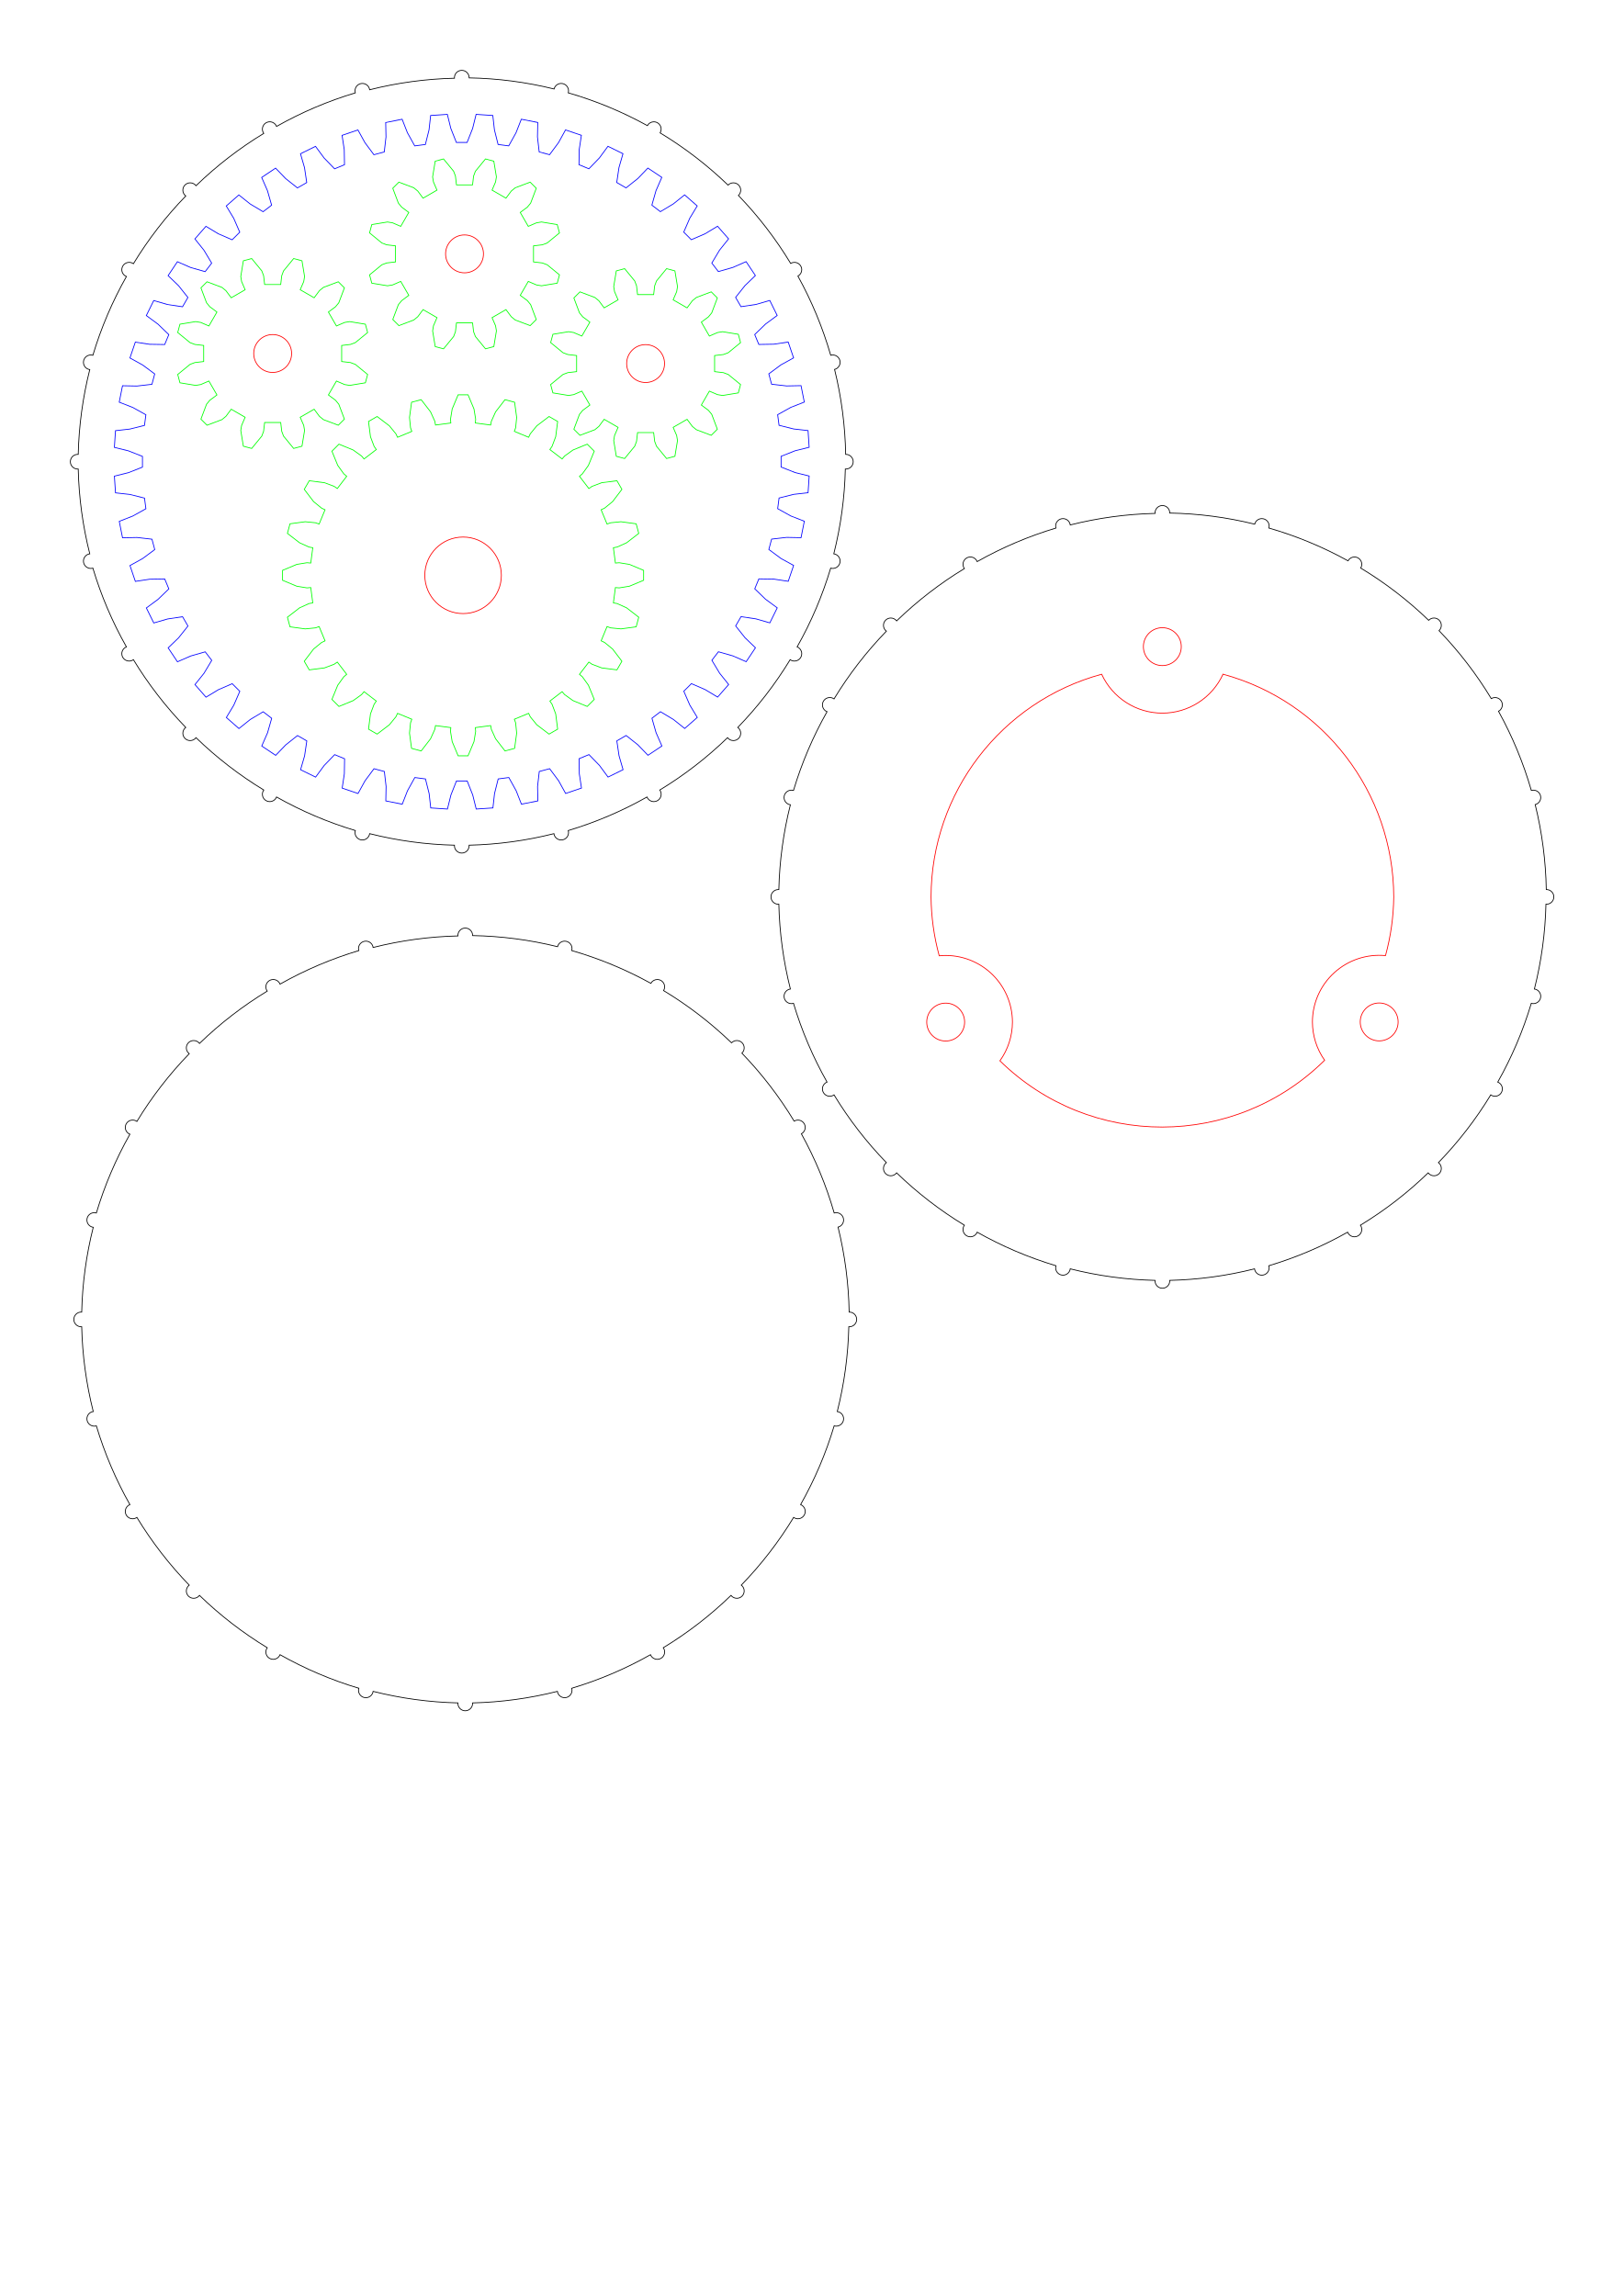
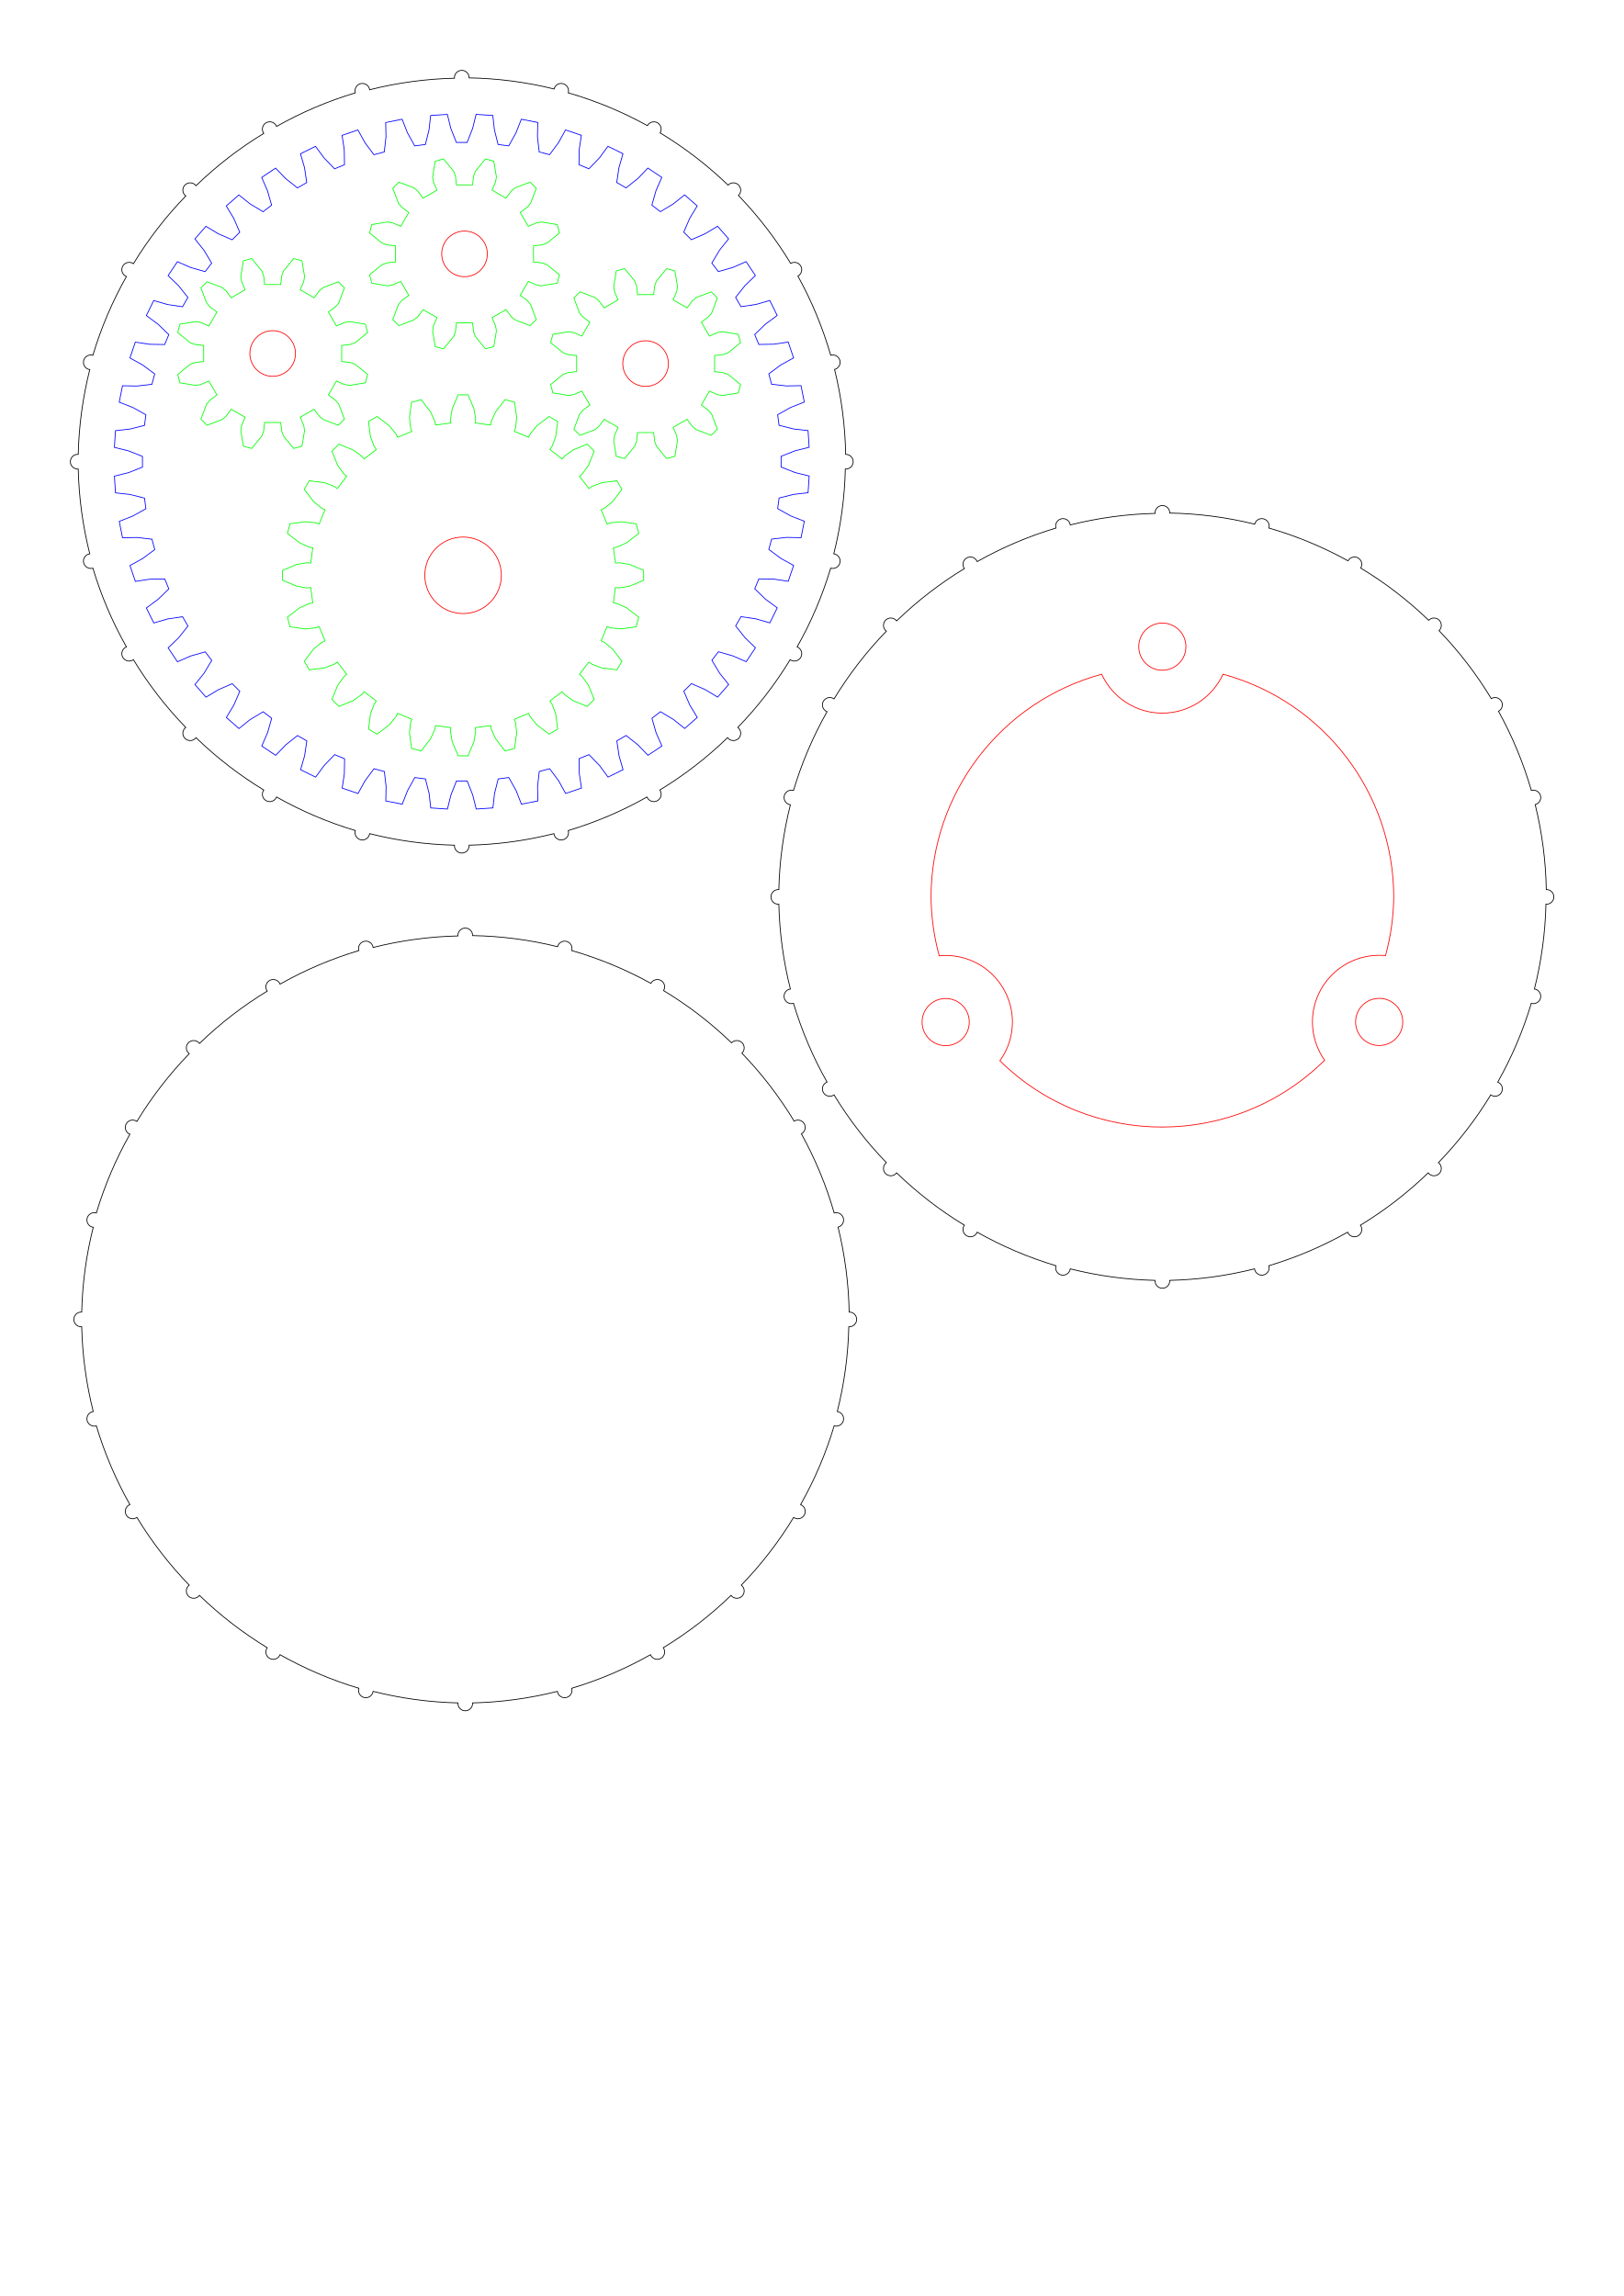
<svg xmlns="http://www.w3.org/2000/svg" viewBox="0 0 793.701 1122.52" width="210mm" height="297mm" version="1.1" id="svg777">
  <defs id="defs4">
    <marker id="DistanceX" orient="auto" refX="0" refY="0" style="overflow:visible">
      <path d="M 3,-3 -3,3 M 0,-5 V 5" style="stroke:#000000;stroke-width:0.5" id="path1" />
    </marker>
    <pattern id="Hatch" patternUnits="userSpaceOnUse" width="8" height="8" x="0" y="0">
      <path d="M8 4 l-4,4" stroke="#000000" stroke-width="0.25" linecap="square" id="path2" />
      <path d="M6 2 l-4,4" stroke="#000000" stroke-width="0.25" linecap="square" id="path3" />
      <path d="M4 0 l-4,4" stroke="#000000" stroke-width="0.25" linecap="square" id="path4" />
    </pattern>
    <symbol id="*Model_Space" />
    <symbol id="*Paper_Space" />
    <symbol id="*Paper_Space0" />
  </defs>
  <g id="g777" style="display:inline;stroke-width:0.378;stroke-dasharray:none">
    <g id="g1" transform="translate(26.91414,81.84018)" style="stroke-width:0.378;stroke-dasharray:none">
      <circle style="display:inline;fill:none;stroke:#ff0000;stroke-width:0.378;stroke-linecap:round;stroke-dasharray:none;stroke-opacity:1" id="path6-3-9" cx="199.453" cy="199.429" r="18.709" />
      <path id="path776" style="fill:none;stroke:#00ff00;stroke-width:0.378;stroke-linecap:round;stroke-dasharray:none;stroke-opacity:1" d="m 275.78,193.283 4.987,0.817 6.931,2.9 v 4.858 l -6.931,2.9 -4.987,0.817 -1.871,-0.15 -0.985,7.484 1.845,0.338 4.605,2.08 5.946,4.595 -1.258,4.693 -7.446,1.007 -5.028,-0.501 -1.768,-0.629 -2.889,6.973 1.695,0.805 3.91,3.2 4.553,5.978 -2.429,4.208 -7.453,-0.955 -4.728,-1.786 -1.544,-1.066 -4.595,5.988 1.429,1.216 2.948,4.104 2.851,6.952 -3.436,3.436 -6.952,-2.851 -4.104,-2.948 -1.216,-1.429 -5.988,4.595 1.066,1.544 1.786,4.728 0.955,7.453 -4.208,2.429 -5.978,-4.553 -3.2,-3.91 -0.805,-1.695 -6.973,2.889 0.629,1.768 0.501,5.028 -1.007,7.446 -4.693,1.258 -4.595,-5.946 -2.08,-4.605 -0.338,-1.845 -7.484,0.985 0.15,1.871 -0.817,4.987 -2.9,6.931 h -4.858 l -2.9,-6.931 -0.817,-4.987 0.15,-1.871 -7.484,-0.985 -0.338,1.845 -2.08,4.605 -4.595,5.946 -4.693,-1.258 -1.007,-7.446 0.501,-5.028 0.629,-1.768 -6.973,-2.889 -0.805,1.695 -3.2,3.91 -5.978,4.553 -4.208,-2.429 0.955,-7.453 1.786,-4.728 1.066,-1.544 -5.988,-4.595 -1.216,1.429 -4.104,2.948 -6.952,2.851 -3.436,-3.436 2.851,-6.952 2.948,-4.104 1.429,-1.216 -4.595,-5.988 -1.544,1.066 -4.728,1.786 -7.453,0.955 -2.429,-4.208 4.553,-5.978 3.91,-3.2 1.695,-0.805 -2.889,-6.973 -1.768,0.629 -5.028,0.501 -7.446,-1.007 -1.258,-4.693 5.946,-4.595 4.605,-2.08 1.845,-0.338 -0.985,-7.484 -1.871,0.15 -4.987,-0.817 -6.931,-2.9 v -4.858 l 6.931,-2.9 4.987,-0.817 1.871,0.15 0.985,-7.484 -1.845,-0.338 -4.605,-2.08 -5.946,-4.595 1.258,-4.693 7.446,-1.007 5.028,0.501 1.768,0.629 2.889,-6.973 -1.695,-0.805 -3.91,-3.2 -4.553,-5.978 2.429,-4.208 7.453,0.955 4.728,1.786 1.544,1.066 4.595,-5.988 -1.429,-1.216 -2.948,-4.104 -2.851,-6.952 3.436,-3.436 6.952,2.851 4.104,2.948 1.216,1.429 5.988,-4.595 -1.066,-1.544 -1.786,-4.728 -0.955,-7.453 4.208,-2.429 5.978,4.553 3.2,3.91 0.805,1.695 6.973,-2.889 -0.629,-1.768 -0.501,-5.028 1.007,-7.446 4.693,-1.258 4.595,5.946 2.08,4.605 0.338,1.845 7.484,-0.985 -0.15,-1.871 0.817,-4.987 2.9,-6.931 h 4.858 l 2.9,6.931 0.817,4.987 -0.15,1.871 7.484,0.985 0.338,-1.845 2.08,-4.605 4.595,-5.946 4.693,1.258 1.007,7.446 -0.501,5.028 -0.629,1.768 6.973,2.889 0.805,-1.695 3.2,-3.91 5.978,-4.553 4.208,2.429 -0.955,7.453 -1.786,4.728 -1.066,1.544 5.988,4.595 1.216,-1.429 4.104,-2.948 6.952,-2.851 3.436,3.436 -2.851,6.952 -2.948,4.104 -1.429,1.216 4.595,5.988 1.544,-1.066 4.728,-1.786 7.453,-0.955 2.429,4.208 -4.553,5.978 -3.91,3.2 -1.695,0.805 2.889,6.973 1.768,-0.629 5.028,-0.501 7.446,1.007 1.258,4.693 -5.946,4.595 -4.605,2.08 -1.845,0.338 0.985,7.484 z" />
    </g>
    <g id="g2" transform="translate(-6.114682,594.5476)" style="display:inline;stroke-width:0.378;stroke-dasharray:none">
      <path id="path6-6-7-3" style="display:inline;fill:none;stroke:#000000;stroke-width:0.378;stroke-linecap:round;stroke-dasharray:none;stroke-opacity:1" d="m 357.523,-125.811 a 3.591,3.591 0 0 0 -3.59,3.59 3.591,3.591 0 0 0 0.018,0.256 187.744,187.744 0 0 0 -41.465,5.641 3.591,3.591 0 0 0 -3.555,-3.09 3.591,3.591 0 0 0 -3.59,3.59 3.591,3.591 0 0 0 0.148,1.021 187.744,187.744 0 0 0 -38.508,16.4 3.591,3.591 0 0 0 -3.332,-2.256 3.591,3.591 0 0 0 -3.59,3.59 3.591,3.591 0 0 0 0.672,2.078 187.744,187.744 0 0 0 -33.111,25.58 3.591,3.591 0 0 0 -2.854,-1.412 3.591,3.591 0 0 0 -3.59,3.59 3.591,3.591 0 0 0 1.418,2.85 187.744,187.744 0 0 0 -25.582,33.109 3.591,3.591 0 0 0 -2.082,-0.666 3.591,3.591 0 0 0 -3.59,3.59 3.591,3.591 0 0 0 2.258,3.326 187.744,187.744 0 0 0 -16.402,38.514 3.591,3.591 0 0 0 -1.021,-0.148 3.591,3.591 0 0 0 -3.59,3.59 3.591,3.591 0 0 0 3.09,3.555 187.744,187.744 0 0 0 -5.641,41.457 3.591,3.591 0 0 0 -0.256,-0.01 3.591,3.591 0 0 0 -3.59,3.59 3.591,3.591 0 0 0 3.59,3.59 3.591,3.591 0 0 0 0.256,-0.018 187.744,187.744 0 0 0 5.641,41.465 3.591,3.591 0 0 0 -3.09,3.555 3.591,3.591 0 0 0 3.59,3.59 3.591,3.591 0 0 0 1.021,-0.148 187.744,187.744 0 0 0 16.402,38.512 3.591,3.591 0 0 0 -2.258,3.326 3.591,3.591 0 0 0 3.59,3.592 3.591,3.591 0 0 0 2.078,-0.672 187.744,187.744 0 0 0 25.586,33.115 3.591,3.591 0 0 0 -1.418,2.848 3.591,3.591 0 0 0 3.59,3.592 3.591,3.591 0 0 0 2.85,-1.42 187.744,187.744 0 0 0 33.117,25.586 3.591,3.591 0 0 0 -0.674,2.08 3.591,3.591 0 0 0 3.59,3.59 3.591,3.591 0 0 0 3.326,-2.26 187.744,187.744 0 0 0 38.514,16.404 3.591,3.591 0 0 0 -0.148,1.02 3.591,3.591 0 0 0 3.59,3.592 3.591,3.591 0 0 0 3.555,-3.09 187.744,187.744 0 0 0 41.465,5.641 3.591,3.591 0 0 0 -0.018,0.256 3.591,3.591 0 0 0 3.59,3.59 3.591,3.591 0 0 0 3.59,-3.59 3.591,3.591 0 0 0 -0.01,-0.256 187.744,187.744 0 0 0 41.457,-5.641 3.591,3.591 0 0 0 3.555,3.09 3.591,3.591 0 0 0 3.59,-3.592 3.591,3.591 0 0 0 -0.148,-1.02 187.744,187.744 0 0 0 38.514,-16.404 3.591,3.591 0 0 0 3.326,2.26 3.591,3.591 0 0 0 3.59,-3.59 3.591,3.591 0 0 0 -0.666,-2.082 187.744,187.744 0 0 0 33.109,-25.584 3.591,3.591 0 0 0 2.85,1.42 3.591,3.591 0 0 0 3.59,-3.592 3.591,3.591 0 0 0 -1.414,-2.854 187.744,187.744 0 0 0 25.582,-33.109 3.591,3.591 0 0 0 2.078,0.672 3.591,3.591 0 0 0 3.59,-3.592 3.591,3.591 0 0 0 -2.256,-3.332 187.744,187.744 0 0 0 16.4,-38.506 3.591,3.591 0 0 0 1.021,0.148 3.591,3.591 0 0 0 3.59,-3.59 3.591,3.591 0 0 0 -3.09,-3.557 187.744,187.744 0 0 0 5.641,-41.463 3.591,3.591 0 0 0 0.256,0.018 3.591,3.591 0 0 0 3.59,-3.59 3.591,3.591 0 0 0 -3.59,-3.59 3.591,3.591 0 0 0 -0.088,0.006 187.744,187.744 0 0 0 -5.426,-41.535 3.591,3.591 0 0 0 2.707,-3.473 3.591,3.591 0 0 0 -3.59,-3.59 3.591,3.591 0 0 0 -1.006,0.143 187.744,187.744 0 0 0 -16.029,-38.691 3.591,3.591 0 0 0 1.869,-3.143 3.591,3.591 0 0 0 -3.59,-3.59 3.591,3.591 0 0 0 -1.832,0.51 187.744,187.744 0 0 0 -25.533,-33.207 3.591,3.591 0 0 0 1.119,-2.596 3.591,3.591 0 0 0 -3.59,-3.59 3.591,3.591 0 0 0 -2.596,1.119 187.744,187.744 0 0 0 -33.207,-25.533 3.591,3.591 0 0 0 0.51,-1.832 3.591,3.591 0 0 0 -3.59,-3.59 3.591,3.591 0 0 0 -3.143,1.869 187.744,187.744 0 0 0 -38.691,-16.029 3.591,3.591 0 0 0 0.143,-1.006 3.591,3.591 0 0 0 -3.59,-3.59 3.591,3.591 0 0 0 -3.475,2.709 187.744,187.744 0 0 0 -41.533,-5.428 3.591,3.591 0 0 0 0.006,-0.088 3.591,3.591 0 0 0 -3.59,-3.59 z" transform="translate(-123.9798,-15.00426)" />
    </g>
    <g id="g584" style="display:inline;stroke-width:0.378;stroke-dasharray:none" transform="translate(26.25193,26.25201)">
      <g id="g779" style="display:inline;stroke-width:0.378;stroke-dasharray:none" transform="translate(13.49638,-114.1055)">
        <path id="path485" style="fill:none;stroke:#00ff00;stroke-width:0.378;stroke-linecap:round;stroke-dasharray:none;stroke-opacity:1" d="m 139.954,270.934 -1.091,4.072 -7.682,1.266 -2.493,-0.415 -3.978,-1.718 -3.93,6.806 3.477,2.587 1.605,1.95 2.745,7.286 -2.981,2.981 -7.286,-2.745 -1.95,-1.605 -2.587,-3.477 -6.806,3.93 1.718,3.978 0.416,2.493 -1.266,7.682 -4.071,1.091 -4.937,-6.02 -0.888,-2.366 -0.5,-4.304 h -7.86 l -0.501,4.304 -0.887,2.366 -4.937,6.02 -4.071,-1.091 -1.267,-7.682 0.416,-2.493 1.718,-3.978 -6.806,-3.93 -2.587,3.477 -1.951,1.605 -7.286,2.745 -2.981,-2.981 2.746,-7.286 1.605,-1.95 3.477,-2.587 -3.93,-6.806 -3.978,1.718 -2.492,0.415 -7.682,-1.266 -1.091,-4.072 6.02,-4.936 2.366,-0.888 4.304,-0.501 v -7.859 l -4.304,-0.501 -2.366,-0.888 -6.02,-4.936 1.091,-4.072 7.682,-1.266 2.492,0.416 3.978,1.718 3.93,-6.806 -3.477,-2.587 -1.605,-1.95 -2.746,-7.286 2.981,-2.981 7.286,2.745 1.951,1.605 2.587,3.477 6.806,-3.93 -1.718,-3.978 -0.416,-2.493 1.267,-7.682 4.071,-1.091 4.937,6.02 0.887,2.366 0.501,4.304 h 7.86 l 0.5,-4.304 0.888,-2.366 4.937,-6.02 4.071,1.091 1.266,7.682 -0.416,2.493 -1.718,3.978 6.806,3.93 2.587,-3.477 1.95,-1.605 7.286,-2.745 2.981,2.981 -2.745,7.286 -1.605,1.95 -3.477,2.587 3.93,6.806 3.978,-1.718 2.493,-0.416 7.682,1.266 1.091,4.072 -6.02,4.936 -2.366,0.888 -4.304,0.501 v 7.859 l 4.304,0.501 2.366,0.888 z" />
-         <circle style="display:inline;fill:none;stroke:#ff0000;stroke-width:0.378;stroke-linecap:round;stroke-dasharray:none;stroke-opacity:1" id="path6-3-0" cx="121.406" cy="96.236" r="9.26" transform="translate(-27.86646,164.4441)" />
+         <circle style="display:inline;fill:none;stroke:#ff0000;stroke-width:0.378;stroke-linecap:round;stroke-dasharray:none;stroke-opacity:1" id="path6-3-0" cx="93.539" cy="260.68" r="11.15" />
      </g>
      <g id="g778" style="display:inline;stroke-width:0.378;stroke-dasharray:none" transform="translate(-16.11441,-109.1138)">
        <path id="path581" style="fill:none;stroke:#00ff00;stroke-width:0.378;stroke-linecap:round;stroke-dasharray:none;stroke-opacity:1" d="m 270.298,245.442 3.979,1.718 3.93,-6.806 -3.477,-2.586 -1.606,-1.951 -2.744,-7.286 2.981,-2.98 7.285,2.745 1.952,1.605 2.586,3.477 6.806,-3.93 -1.718,-3.978 -0.414,-2.493 1.265,-7.681 4.071,-1.091 4.938,6.02 0.886,2.367 0.501,4.304 h 7.86 l 0.502,-4.305 0.886,-2.365 4.937,-6.021 4.072,1.091 1.266,7.683 -0.415,2.492 -1.718,3.979 6.807,3.93 2.585,-3.477 1.951,-1.606 7.286,-2.744 2.981,2.981 -2.745,7.285 -1.605,1.952 -3.477,2.586 3.929,6.806 3.978,-1.718 2.493,-0.414 7.681,1.265 1.092,4.071 -6.02,4.938 -2.367,0.886 -4.304,0.501 v 7.859 l 4.305,0.502 2.365,0.887 6.021,4.937 -1.091,4.072 -7.683,1.265 -2.491,-0.415 -3.979,-1.718 -3.93,6.806 3.477,2.586 1.606,1.951 2.745,7.286 -2.981,2.98 -7.285,-2.745 -1.952,-1.605 -2.586,-3.477 -6.806,3.93 1.718,3.978 0.414,2.493 -1.265,7.681 -4.071,1.091 -4.938,-6.019 -0.886,-2.367 -0.501,-4.304 h -7.86 l -0.502,4.305 -0.886,2.365 -4.937,6.021 -4.072,-1.091 -1.265,-7.683 0.415,-2.492 1.718,-3.979 -6.806,-3.93 -2.586,3.477 -1.951,1.606 -7.286,2.744 -2.98,-2.981 2.745,-7.285 1.605,-1.952 3.477,-2.586 -3.93,-6.806 -3.978,1.718 -2.493,0.414 -7.681,-1.265 -1.091,-4.071 6.02,-4.938 2.367,-0.886 4.304,-0.501 v -7.859 l -4.305,-0.502 -2.365,-0.887 -6.021,-4.937 1.091,-4.072 7.683,-1.265 z" />
-         <circle style="display:inline;fill:none;stroke:#ff0000;stroke-width:0.378;stroke-linecap:round;stroke-dasharray:none;stroke-opacity:1" id="path6-3-90" cx="303.701" cy="101.157" r="9.26" transform="translate(1.744335,159.4524)" />
+         <circle style="display:inline;fill:none;stroke:#ff0000;stroke-width:0.378;stroke-linecap:round;stroke-dasharray:none;stroke-opacity:1" id="path6-3-90" cx="305.446" cy="260.609" r="11.15" />
      </g>
      <g id="g780" style="display:inline;stroke-width:0.378;stroke-dasharray:none" transform="translate(1.372546,20.74032)">
        <path id="path389" style="fill:none;stroke:#00ff00;stroke-width:0.378;stroke-linecap:round;stroke-dasharray:none;stroke-opacity:1" d="m 215.034,114.773 -1.265,7.683 -4.072,1.091 -4.937,-6.021 -0.887,-2.365 -0.502,-4.305 h -7.859 l -0.501,4.304 -0.886,2.367 -4.938,6.02 -4.071,-1.091 -1.265,-7.681 0.414,-2.493 1.718,-3.978 -6.806,-3.93 -2.586,3.477 -1.952,1.605 -7.285,2.745 -2.981,-2.98 2.744,-7.286 1.606,-1.951 3.477,-2.586 -3.93,-6.807 -3.979,1.718 -2.492,0.415 -7.683,-1.266 -1.091,-4.071 6.021,-4.937 2.365,-0.887 4.305,-0.502 v -7.859 l -4.304,-0.501 -2.367,-0.887 -6.02,-4.938 1.091,-4.071 7.681,-1.265 2.493,0.414 3.978,1.718 3.93,-6.806 -3.477,-2.586 -1.605,-1.952 -2.745,-7.285 2.98,-2.98 7.286,2.744 1.951,1.606 2.586,3.477 6.806,-3.929 -1.718,-3.979 -0.415,-2.492 1.265,-7.683 4.072,-1.091 4.937,6.021 0.887,2.365 0.502,4.305 h 7.859 l 0.501,-4.304 0.886,-2.367 4.938,-6.019 4.071,1.091 1.265,7.681 -0.414,2.493 -1.718,3.978 6.806,3.93 2.586,-3.477 1.952,-1.605 7.285,-2.745 2.981,2.98 -2.744,7.286 -1.606,1.951 -3.477,2.586 3.93,6.806 3.979,-1.718 2.492,-0.414 7.683,1.265 1.091,4.072 -6.021,4.937 -2.365,0.887 -4.305,0.502 v 7.859 l 4.304,0.501 2.367,0.886 6.02,4.938 -1.091,4.071 -7.681,1.266 -2.493,-0.415 -3.978,-1.718 -3.93,6.807 3.477,2.585 1.605,1.952 2.745,7.285 -2.98,2.981 -7.286,-2.744 -1.951,-1.606 -2.586,-3.477 -6.806,3.93 1.718,3.979 z" />
-         <circle style="display:inline;fill:none;stroke:#ff0000;stroke-width:0.378;stroke-linecap:round;stroke-dasharray:none;stroke-opacity:1" id="path6-3-8" cx="215.189" cy="47.532" r="9.26" transform="translate(-15.74262,29.59826)" />
+         <circle style="display:inline;fill:none;stroke:#ff0000;stroke-width:0.378;stroke-linecap:round;stroke-dasharray:none;stroke-opacity:1" id="path6-3-8" cx="199.446" cy="77.13" r="11.15" />
      </g>
    </g>
    <g id="g293" style="display:inline;stroke-width:0.378;stroke-dasharray:none" transform="translate(26.25193,26.25201)">
      <path id="path292" style="display:inline;fill:none;stroke:#0000ff;stroke-width:0.378;stroke-linecap:round;stroke-dasharray:none;stroke-opacity:1" d="m 352.066,256.885 -7.372,-0.12 -2.007,4.849 5.301,5.125 5.692,4.191 -3.621,7.341 -6.791,-1.96 -7.294,-1.081 -2.622,4.546 4.586,5.773 5.096,4.898 -4.548,6.806 -6.477,-2.83 -7.09,-2.024 -3.194,4.165 3.794,6.323 4.413,5.521 -5.398,6.154 -6.052,-3.651 -6.765,-2.932 -3.71,3.711 2.936,6.764 3.655,6.05 -6.155,5.397 -5.524,-4.41 -6.324,-3.79 -4.163,3.196 2.028,7.088 2.834,6.476 -6.806,4.547 -4.901,-5.093 -5.776,-4.583 -4.544,2.625 1.085,7.293 1.964,6.79 -7.342,3.619 -4.194,-5.689 -5.128,-5.298 -4.848,2.01 0.124,7.372 1.061,6.988 -7.751,2.631 -3.416,-6.189 -4.393,-5.921 -5.069,1.359 -0.839,7.326 0.14,7.067 -8.028,1.596 -2.579,-6.581 -3.582,-6.445 -5.203,0.687 -1.788,7.153 -0.784,7.024 -8.168,0.535 -1.698,-6.861 -2.71,-6.857 -5.248,10e-4 -2.706,6.859 -1.694,6.862 -8.168,-0.536 -0.788,-7.024 -1.792,-7.152 -5.203,-0.684 -3.578,6.447 -2.575,6.582 -8.028,-1.597 0.136,-7.067 -0.843,-7.325 -5.07,-1.357 -4.389,5.924 -3.413,6.19 -7.751,-2.631 1.057,-6.989 0.12,-7.372 -4.849,-2.007 -5.125,5.3 -4.191,5.692 -7.341,-3.621 1.96,-6.791 1.081,-7.293 -4.546,-2.623 -5.773,4.586 -4.898,5.096 -6.806,-4.548 2.83,-6.477 2.024,-7.09 -4.165,-3.194 -6.322,3.794 -5.522,4.413 -6.153,-5.398 3.651,-6.052 2.932,-6.765 -3.712,-3.71 -6.763,2.936 -6.051,3.655 -5.396,-6.155 4.41,-5.524 3.79,-6.324 -3.196,-4.163 -7.089,2.028 -6.475,2.834 -4.547,-6.806 5.093,-4.901 4.583,-5.776 -2.626,-4.544 -7.292,1.085 -6.79,1.964 -3.62,-7.342 5.689,-4.194 5.298,-5.128 -2.01,-4.848 -7.372,0.124 -6.988,1.061 -2.63,-7.751 6.188,-3.416 5.922,-4.393 -1.36,-5.069 -7.325,-0.839 -7.067,0.14 -1.596,-8.028 6.581,-2.579 6.444,-3.582 -0.686,-5.203 -7.153,-1.788 -7.025,-0.784 -0.535,-8.168 6.862,-1.698 6.856,-2.71 -10e-4,-5.248 -6.858,-2.706 -6.863,-1.694 0.536,-8.168 7.025,-0.788 7.152,-1.792 0.683,-5.203 -6.446,-3.578 -6.583,-2.575 1.598,-8.028 7.067,0.136 7.324,-0.843 1.357,-5.07 -5.924,-4.389 -6.19,-3.412 2.632,-7.751 6.989,1.057 7.372,0.12 2.007,-4.849 -5.301,-5.125 -5.692,-4.191 3.621,-7.341 6.791,1.96 7.294,1.081 2.622,-4.546 -4.586,-5.773 -5.096,-4.898 4.548,-6.806 6.477,2.83 7.09,2.024 3.194,-4.165 -3.794,-6.322 -4.413,-5.521 5.398,-6.154 6.052,3.651 6.765,2.932 3.71,-3.712 -2.936,-6.763 -3.655,-6.05 6.155,-5.397 5.524,4.41 6.324,3.79 4.163,-3.196 -2.028,-7.089 -2.834,-6.475 6.806,-4.547 4.901,5.093 5.776,4.583 4.544,-2.625 -1.085,-7.293 -1.964,-6.79 7.342,-3.62 4.194,5.69 5.128,5.297 4.848,-2.009 -0.124,-7.372 -1.061,-6.989 7.751,-2.63 3.416,6.188 4.393,5.922 5.069,-1.36 0.839,-7.325 -0.14,-7.067 8.028,-1.596 2.579,6.581 3.582,6.444 5.203,-0.686 1.788,-7.153 0.784,-7.025 8.168,-0.534 1.698,6.861 2.71,6.857 5.248,-0.002 2.706,-6.858 1.694,-6.862 8.168,0.536 0.788,7.024 1.792,7.152 5.203,0.683 3.578,-6.446 2.575,-6.583 8.028,1.598 -0.136,7.067 0.843,7.325 5.07,1.357 4.389,-5.925 3.412,-6.19 7.751,2.632 -1.057,6.989 -0.12,7.372 4.849,2.007 5.125,-5.301 4.191,-5.691 7.341,3.621 -1.96,6.791 -1.081,7.293 4.546,2.623 5.773,-4.587 4.898,-5.096 6.806,4.549 -2.83,6.477 -2.024,7.09 4.165,3.193 6.322,-3.794 5.522,-4.413 6.153,5.398 -3.651,6.052 -2.932,6.765 3.712,3.71 6.763,-2.936 6.051,-3.654 5.396,6.154 -4.41,5.524 -3.79,6.325 3.196,4.163 7.089,-2.028 6.476,-2.834 4.546,6.806 -5.093,4.901 -4.583,5.776 2.626,4.544 7.292,-1.085 6.79,-1.964 3.62,7.342 -5.689,4.194 -5.298,5.128 2.01,4.848 7.372,-0.124 6.988,-1.061 2.63,7.751 -6.188,3.416 -5.922,4.393 1.36,5.069 7.325,0.839 7.067,-0.14 1.596,8.028 -6.581,2.579 -6.444,3.582 0.686,5.203 7.153,1.788 7.025,0.784 0.535,8.168 -6.862,1.698 -6.856,2.71 10e-4,5.248 6.858,2.706 6.863,1.694 -0.536,8.168 -7.025,0.788 -7.152,1.792 -0.683,5.203 6.446,3.578 6.583,2.575 -1.598,8.028 -7.067,-0.136 -7.324,0.843 -1.357,5.07 5.924,4.389 6.19,3.413 -2.632,7.751 z" />
      <path id="path6-6" style="display:inline;fill:none;stroke:#000000;stroke-width:0.378;stroke-linecap:round;stroke-dasharray:none;stroke-opacity:1" d="m 213.846,-42.196 a 3.591,3.591 0 0 0 -3.59,3.59 3.591,3.591 0 0 0 0.018,0.256 187.744,187.744 0 0 0 -41.465,5.641 3.591,3.591 0 0 0 -3.555,-3.09 3.591,3.591 0 0 0 -3.59,3.59 3.591,3.591 0 0 0 0.148,1.021 187.744,187.744 0 0 0 -38.508,16.4 3.591,3.591 0 0 0 -3.332,-2.256 3.591,3.591 0 0 0 -3.59,3.59 3.591,3.591 0 0 0 0.672,2.078 187.744,187.744 0 0 0 -33.111,25.58 3.591,3.591 0 0 0 -2.854,-1.412 3.591,3.591 0 0 0 -3.59,3.59 3.591,3.591 0 0 0 1.418,2.85 187.744,187.744 0 0 0 -25.582,33.109 3.591,3.591 0 0 0 -2.082,-0.666 3.591,3.591 0 0 0 -3.59,3.59 3.591,3.591 0 0 0 2.258,3.326 187.744,187.744 0 0 0 -16.402,38.514 3.591,3.591 0 0 0 -1.021,-0.148 3.591,3.591 0 0 0 -3.59,3.59 3.591,3.591 0 0 0 3.09,3.555 187.744,187.744 0 0 0 -5.641,41.457 3.591,3.591 0 0 0 -0.256,-0.01 3.591,3.591 0 0 0 -3.59,3.59 3.591,3.591 0 0 0 3.59,3.59 3.591,3.591 0 0 0 0.256,-0.018 187.744,187.744 0 0 0 5.641,41.465 3.591,3.591 0 0 0 -3.09,3.555 3.591,3.591 0 0 0 3.59,3.59 3.591,3.591 0 0 0 1.021,-0.148 187.744,187.744 0 0 0 16.402,38.512 3.591,3.591 0 0 0 -2.258,3.326 3.591,3.591 0 0 0 3.59,3.592 3.591,3.591 0 0 0 2.078,-0.672 187.744,187.744 0 0 0 25.586,33.115 3.591,3.591 0 0 0 -1.418,2.848 3.591,3.591 0 0 0 3.59,3.592 3.591,3.591 0 0 0 2.85,-1.42 187.744,187.744 0 0 0 33.117,25.586 3.591,3.591 0 0 0 -0.674,2.08 3.591,3.591 0 0 0 3.59,3.59 3.591,3.591 0 0 0 3.326,-2.26 187.744,187.744 0 0 0 38.514,16.404 3.591,3.591 0 0 0 -0.148,1.02 3.591,3.591 0 0 0 3.59,3.592 3.591,3.591 0 0 0 3.555,-3.09 187.744,187.744 0 0 0 41.465,5.641 3.591,3.591 0 0 0 -0.018,0.256 3.591,3.591 0 0 0 3.59,3.59 3.591,3.591 0 0 0 3.59,-3.59 3.591,3.591 0 0 0 -0.01,-0.256 187.744,187.744 0 0 0 41.457,-5.641 3.591,3.591 0 0 0 3.555,3.09 3.591,3.591 0 0 0 3.59,-3.592 3.591,3.591 0 0 0 -0.148,-1.02 187.744,187.744 0 0 0 38.514,-16.404 3.591,3.591 0 0 0 3.326,2.26 3.591,3.591 0 0 0 3.59,-3.59 3.591,3.591 0 0 0 -0.666,-2.082 187.744,187.744 0 0 0 33.109,-25.584 3.591,3.591 0 0 0 2.85,1.42 3.591,3.591 0 0 0 3.59,-3.592 3.591,3.591 0 0 0 -1.414,-2.854 187.744,187.744 0 0 0 25.582,-33.109 3.591,3.591 0 0 0 2.078,0.672 3.591,3.591 0 0 0 3.59,-3.592 3.591,3.591 0 0 0 -2.256,-3.332 187.744,187.744 0 0 0 16.4,-38.506 3.591,3.591 0 0 0 1.021,0.148 3.591,3.591 0 0 0 3.59,-3.59 3.591,3.591 0 0 0 -3.09,-3.557 187.744,187.744 0 0 0 5.641,-41.463 3.591,3.591 0 0 0 0.256,0.018 3.591,3.591 0 0 0 3.59,-3.59 3.591,3.591 0 0 0 -3.59,-3.59 3.591,3.591 0 0 0 -0.088,0.006 187.744,187.744 0 0 0 -5.426,-41.535 3.591,3.591 0 0 0 2.707,-3.473 3.591,3.591 0 0 0 -3.59,-3.59 3.591,3.591 0 0 0 -1.006,0.143 187.744,187.744 0 0 0 -16.029,-38.691 3.591,3.591 0 0 0 1.869,-3.143 3.591,3.591 0 0 0 -3.59,-3.59 3.591,3.591 0 0 0 -1.832,0.51 187.744,187.744 0 0 0 -25.533,-33.207 3.591,3.591 0 0 0 1.119,-2.596 3.591,3.591 0 0 0 -3.59,-3.59 3.591,3.591 0 0 0 -2.596,1.119 187.744,187.744 0 0 0 -33.207,-25.533 3.591,3.591 0 0 0 0.51,-1.832 3.591,3.591 0 0 0 -3.59,-3.59 3.591,3.591 0 0 0 -3.143,1.869 187.744,187.744 0 0 0 -38.691,-16.029 3.591,3.591 0 0 0 0.143,-1.006 3.591,3.591 0 0 0 -3.59,-3.59 3.591,3.591 0 0 0 -3.475,2.709 187.744,187.744 0 0 0 -41.533,-5.428 3.591,3.591 0 0 0 0.006,-0.088 3.591,3.591 0 0 0 -3.59,-3.59 z" transform="translate(-14.37008,50.33858)" />
    </g>
    <g id="g5" style="display:inline;stroke-width:0.378;stroke-dasharray:none" transform="translate(-36.27119,288.0149)">
      <path id="path293-9-5" style="display:inline;fill:none;stroke:#ff0000;stroke-width:0.378;stroke-linecap:round;stroke-dasharray:none;stroke-opacity:1" d="m 634.108,41.605 a 32.634,32.634 0 0 1 -59.318,0.016 113.087,113.087 0 0 0 -83.4,108.855 113.087,113.087 0 0 0 3.986,28.791 32.634,32.634 0 0 1 35.797,32.414 32.634,32.634 0 0 1 -6.125,18.934 113.087,113.087 0 0 0 158.729,-0.271 32.634,32.634 0 0 1 -5.965,-18.734 32.634,32.634 0 0 1 35.721,-32.426 113.087,113.087 0 0 0 4.031,-28.707 113.087,113.087 0 0 0 -83.455,-108.871 z" />
-       <circle style="display:inline;fill:none;stroke:#ff0000;stroke-width:0.378;stroke-linecap:round;stroke-dasharray:none;stroke-opacity:1" id="path6-3" cx="604.446" cy="28.13" r="9.26" />
-       <circle style="display:inline;fill:none;stroke:#ff0000;stroke-width:0.378;stroke-linecap:round;stroke-dasharray:none;stroke-opacity:1" id="path6-3-4" cx="710.446" cy="211.609" r="9.26" />
-       <circle style="display:inline;fill:none;stroke:#ff0000;stroke-width:0.378;stroke-linecap:round;stroke-dasharray:none;stroke-opacity:1" id="path6-3-1" cx="498.539" cy="211.68" r="9.26" />
+       <circle style="display:inline;fill:none;stroke:#ff0000;stroke-width:0.378;stroke-linecap:round;stroke-dasharray:none;stroke-opacity:1" id="path6-3" cx="604.446" cy="28.13" r="11.528" />
+       <circle style="display:inline;fill:none;stroke:#ff0000;stroke-width:0.378;stroke-linecap:round;stroke-dasharray:none;stroke-opacity:1" id="path6-3-4" cx="710.446" cy="211.609" r="11.528" />
+       <circle style="display:inline;fill:none;stroke:#ff0000;stroke-width:0.378;stroke-linecap:round;stroke-dasharray:none;stroke-opacity:1" id="path6-3-1" cx="498.539" cy="211.68" r="11.528" />
      <path id="path6-6-7" style="display:inline;fill:none;stroke:#000000;stroke-width:0.378;stroke-linecap:round;stroke-dasharray:none;stroke-opacity:1" d="m 615.224,8.143 a 3.591,3.591 0 0 0 -3.59,3.59 3.591,3.591 0 0 0 0.018,0.256 187.744,187.744 0 0 0 -41.465,5.641 3.591,3.591 0 0 0 -3.555,-3.09 3.591,3.591 0 0 0 -3.59,3.59 3.591,3.591 0 0 0 0.148,1.021 187.744,187.744 0 0 0 -38.508,16.4 3.591,3.591 0 0 0 -3.332,-2.256 3.591,3.591 0 0 0 -3.59,3.59 3.591,3.591 0 0 0 0.672,2.078 187.744,187.744 0 0 0 -33.111,25.58 3.591,3.591 0 0 0 -2.854,-1.412 3.591,3.591 0 0 0 -3.59,3.59 3.591,3.591 0 0 0 1.418,2.85 187.744,187.744 0 0 0 -25.582,33.109 3.591,3.591 0 0 0 -2.082,-0.666 3.591,3.591 0 0 0 -3.59,3.59 3.591,3.591 0 0 0 2.258,3.326 187.744,187.744 0 0 0 -16.402,38.514 3.591,3.591 0 0 0 -1.021,-0.148 3.591,3.591 0 0 0 -3.59,3.59 3.591,3.591 0 0 0 3.09,3.555 187.744,187.744 0 0 0 -5.641,41.457 3.591,3.591 0 0 0 -0.256,-0.01 3.591,3.591 0 0 0 -3.59,3.59 3.591,3.591 0 0 0 3.59,3.59 3.591,3.591 0 0 0 0.256,-0.018 187.744,187.744 0 0 0 5.641,41.465 3.591,3.591 0 0 0 -3.09,3.555 3.591,3.591 0 0 0 3.59,3.59 3.591,3.591 0 0 0 1.021,-0.148 187.744,187.744 0 0 0 16.402,38.512 3.591,3.591 0 0 0 -2.258,3.326 3.591,3.591 0 0 0 3.59,3.592 3.591,3.591 0 0 0 2.078,-0.672 187.744,187.744 0 0 0 25.586,33.115 3.591,3.591 0 0 0 -1.418,2.848 3.591,3.591 0 0 0 3.59,3.592 3.591,3.591 0 0 0 2.85,-1.42 187.744,187.744 0 0 0 33.117,25.586 3.591,3.591 0 0 0 -0.674,2.08 3.591,3.591 0 0 0 3.59,3.59 3.591,3.591 0 0 0 3.326,-2.26 187.744,187.744 0 0 0 38.514,16.404 3.591,3.591 0 0 0 -0.148,1.02 3.591,3.591 0 0 0 3.59,3.592 3.591,3.591 0 0 0 3.555,-3.09 187.744,187.744 0 0 0 41.465,5.641 3.591,3.591 0 0 0 -0.018,0.256 3.591,3.591 0 0 0 3.59,3.59 3.591,3.591 0 0 0 3.59,-3.59 3.591,3.591 0 0 0 -0.01,-0.256 187.744,187.744 0 0 0 41.457,-5.641 3.591,3.591 0 0 0 3.555,3.09 3.591,3.591 0 0 0 3.59,-3.592 3.591,3.591 0 0 0 -0.148,-1.02 187.744,187.744 0 0 0 38.514,-16.404 3.591,3.591 0 0 0 3.326,2.26 3.591,3.591 0 0 0 3.59,-3.59 3.591,3.591 0 0 0 -0.666,-2.082 187.744,187.744 0 0 0 33.109,-25.584 3.591,3.591 0 0 0 2.85,1.42 3.591,3.591 0 0 0 3.59,-3.592 3.591,3.591 0 0 0 -1.414,-2.854 187.744,187.744 0 0 0 25.582,-33.109 3.591,3.591 0 0 0 2.078,0.672 3.591,3.591 0 0 0 3.59,-3.592 3.591,3.591 0 0 0 -2.256,-3.332 187.744,187.744 0 0 0 16.4,-38.506 3.591,3.591 0 0 0 1.021,0.148 3.591,3.591 0 0 0 3.59,-3.59 3.591,3.591 0 0 0 -3.09,-3.557 187.744,187.744 0 0 0 5.641,-41.463 3.591,3.591 0 0 0 0.256,0.018 3.591,3.591 0 0 0 3.59,-3.59 3.591,3.591 0 0 0 -3.59,-3.59 3.591,3.591 0 0 0 -0.088,0.006 187.744,187.744 0 0 0 -5.426,-41.535 3.591,3.591 0 0 0 2.707,-3.473 3.591,3.591 0 0 0 -3.59,-3.59 3.591,3.591 0 0 0 -1.006,0.143 187.744,187.744 0 0 0 -16.029,-38.691 3.591,3.591 0 0 0 1.869,-3.143 3.591,3.591 0 0 0 -3.59,-3.59 3.591,3.591 0 0 0 -1.832,0.51 187.744,187.744 0 0 0 -25.533,-33.207 3.591,3.591 0 0 0 1.119,-2.596 3.591,3.591 0 0 0 -3.59,-3.59 3.591,3.591 0 0 0 -2.596,1.119 187.744,187.744 0 0 0 -33.207,-25.533 3.591,3.591 0 0 0 0.51,-1.832 3.591,3.591 0 0 0 -3.59,-3.59 3.591,3.591 0 0 0 -3.143,1.869 187.744,187.744 0 0 0 -38.691,-16.029 3.591,3.591 0 0 0 0.143,-1.006 3.591,3.591 0 0 0 -3.59,-3.59 3.591,3.591 0 0 0 -3.475,2.709 187.744,187.744 0 0 0 -41.533,-5.428 3.591,3.591 0 0 0 0.006,-0.088 3.591,3.591 0 0 0 -3.59,-3.59 z" transform="translate(-10.74802,-49.00001)" />
    </g>
  </g>
</svg>
